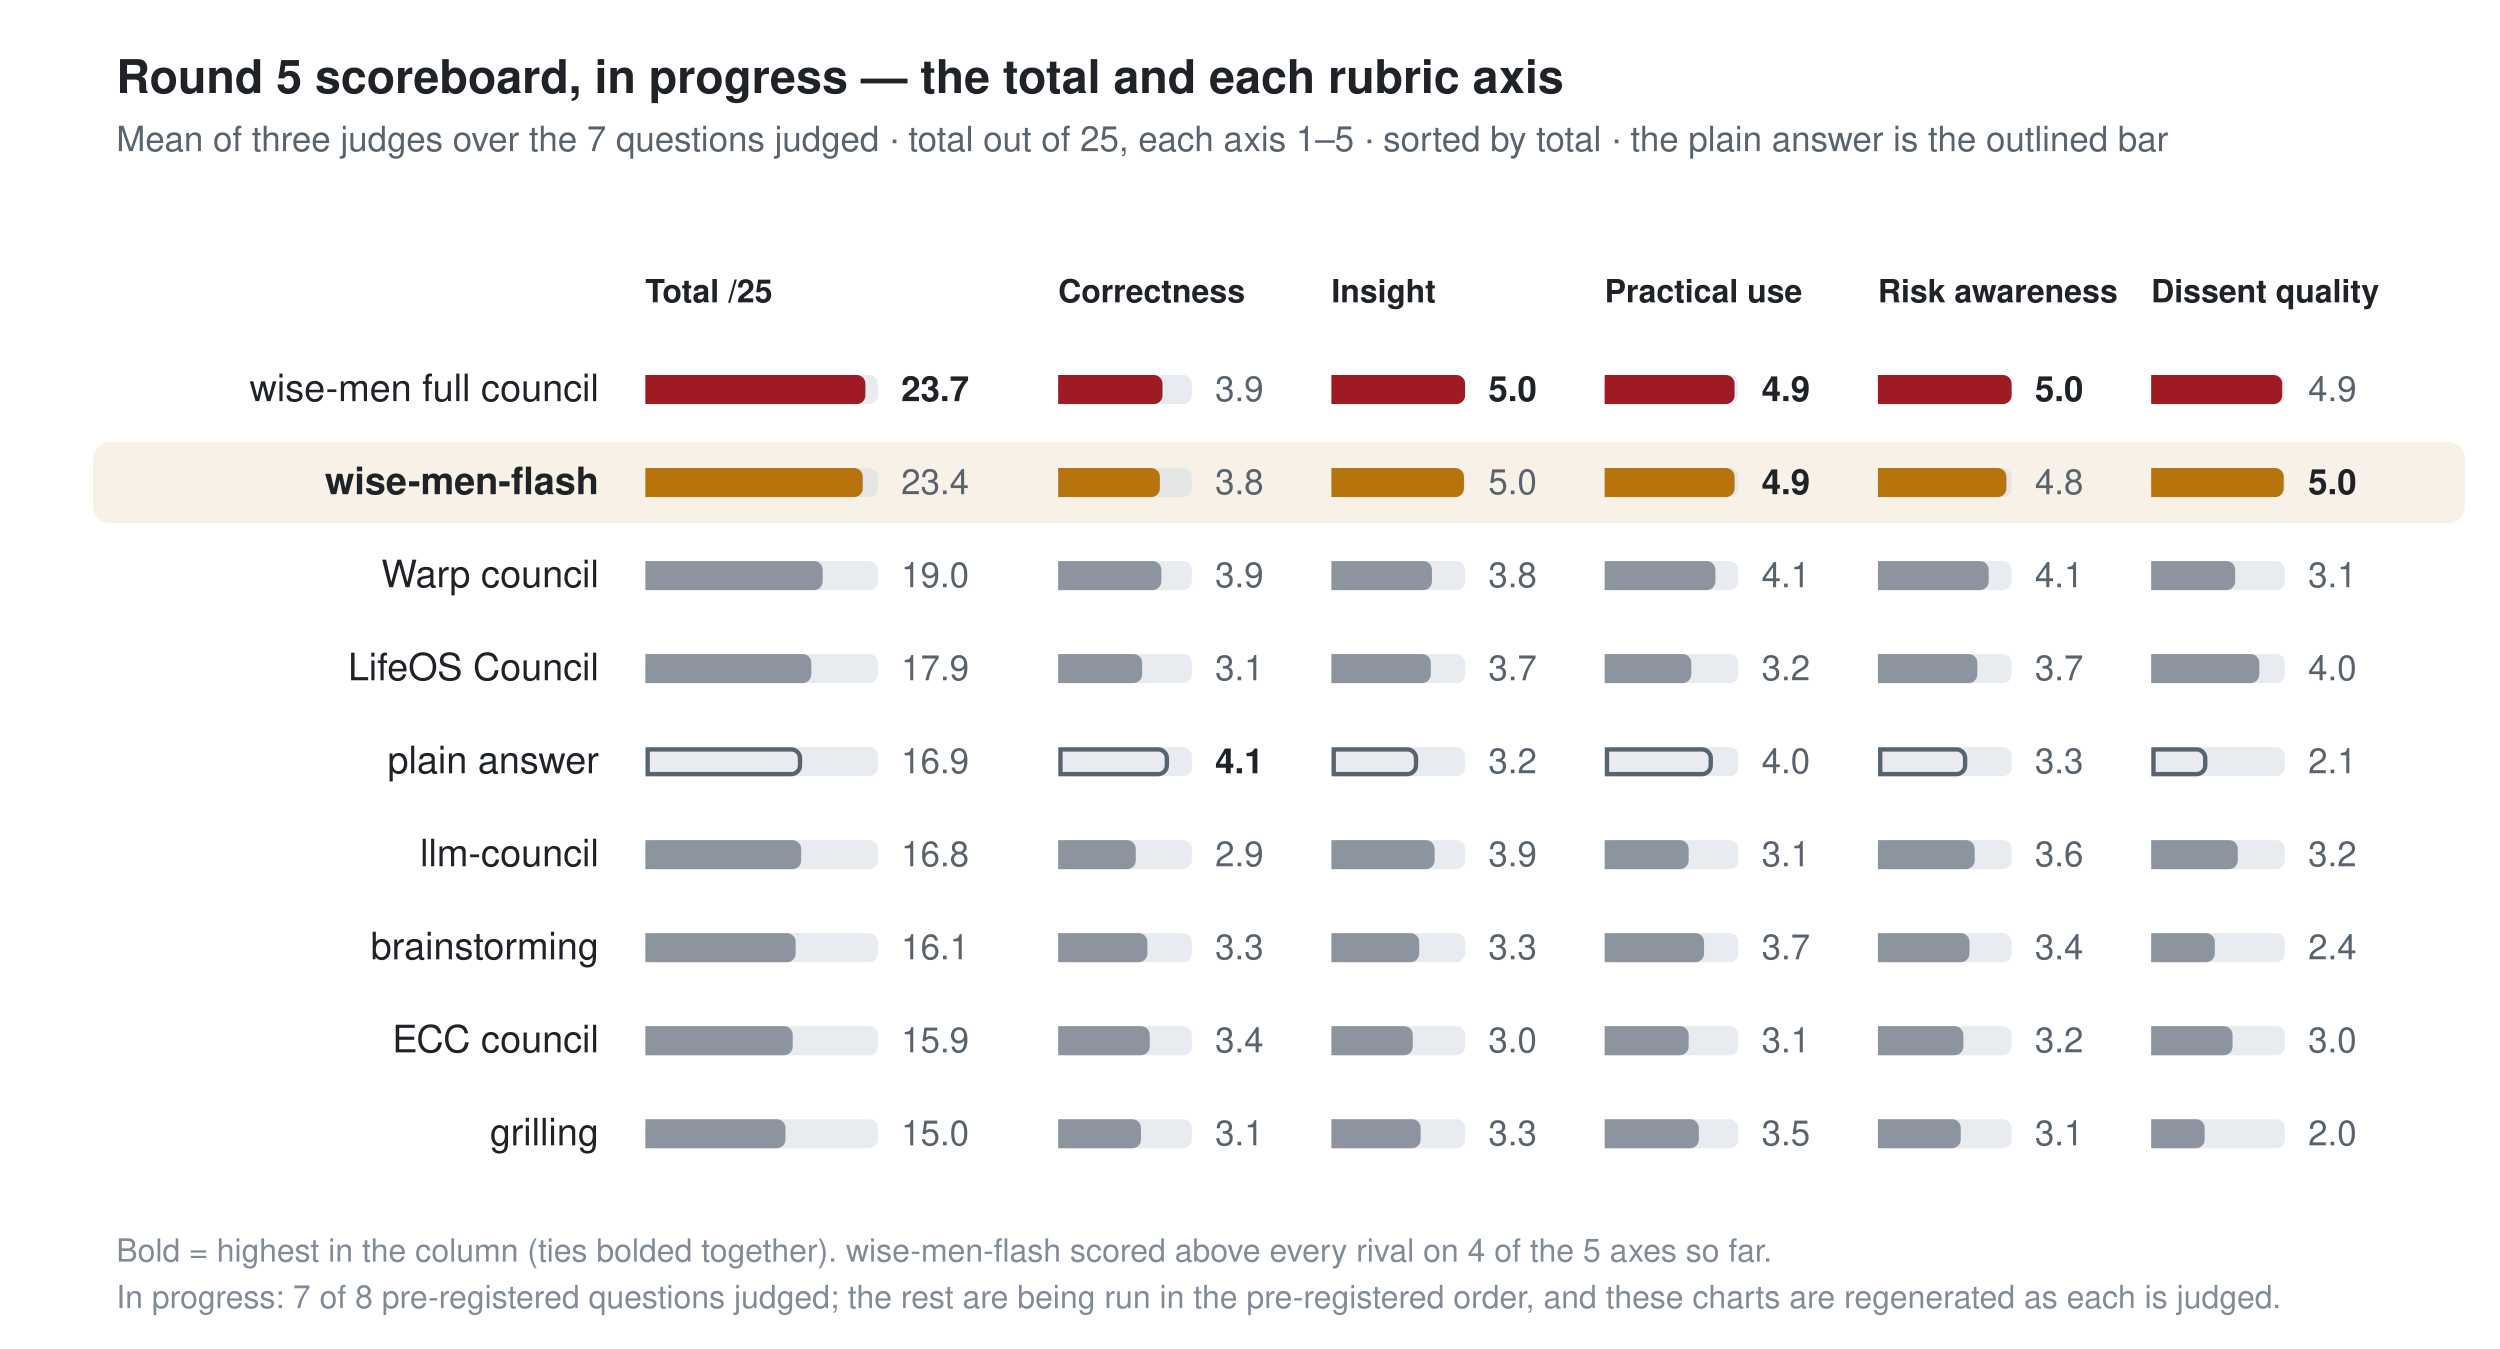
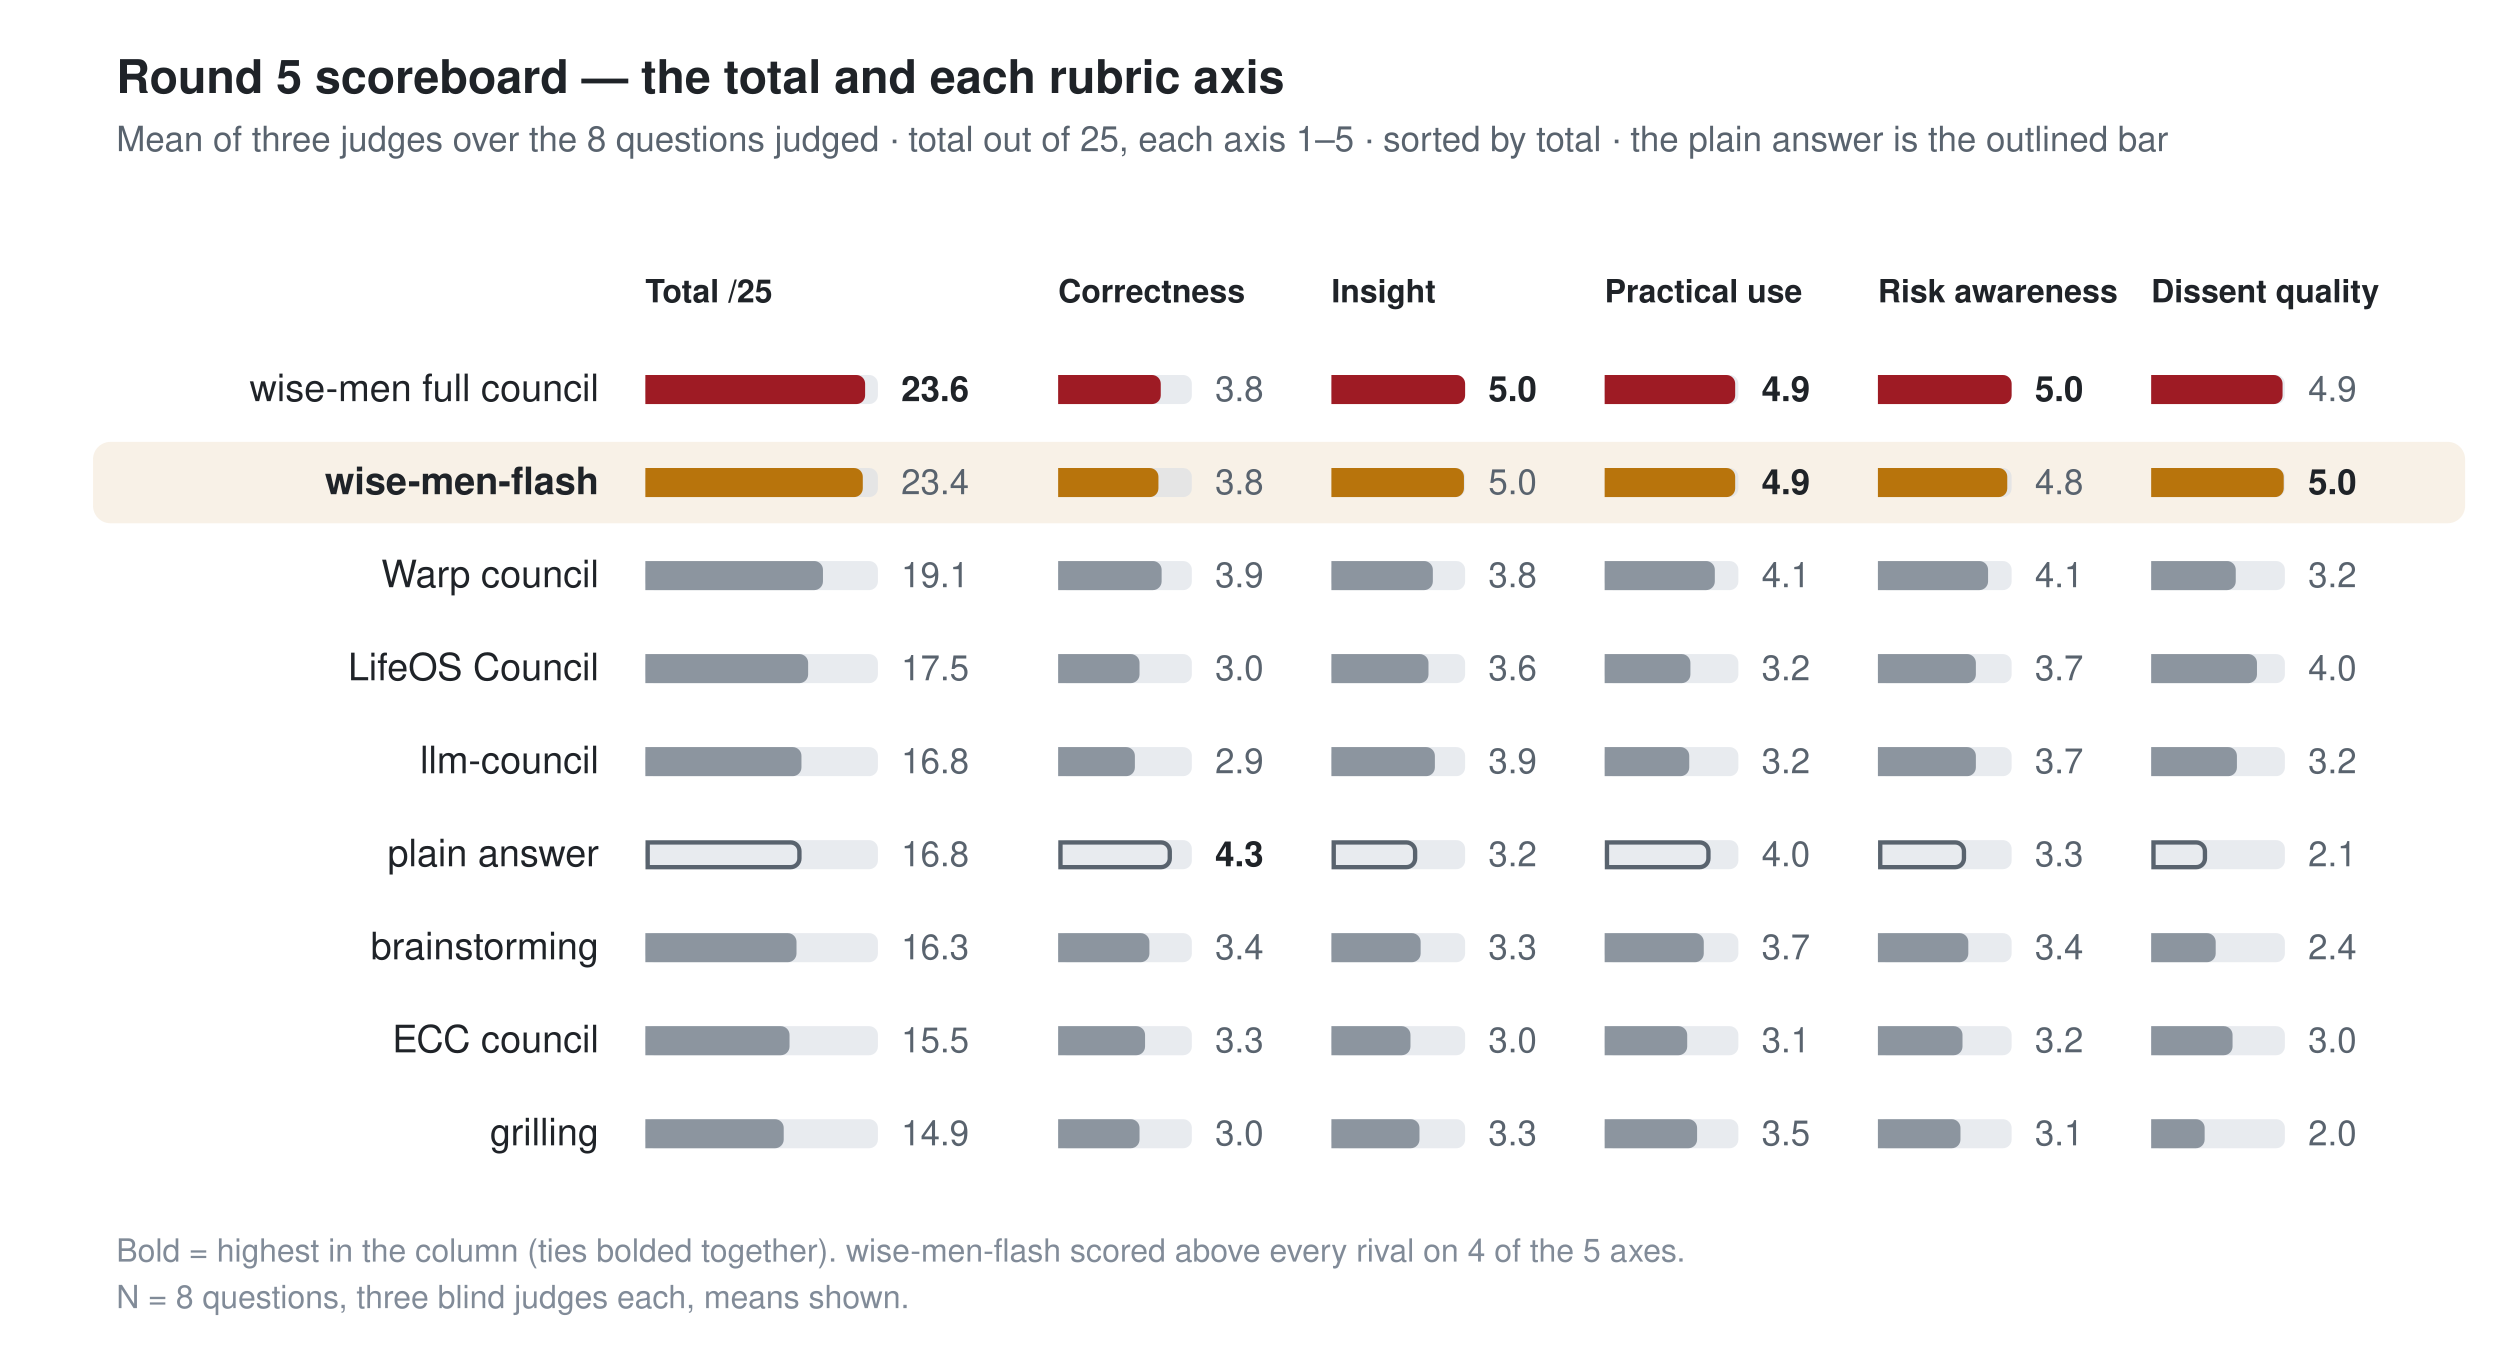
<svg xmlns="http://www.w3.org/2000/svg" viewBox="0 0 860 464" width="860" font-family="-apple-system, BlinkMacSystemFont, 'Segoe UI', Helvetica, Arial, sans-serif">
-   <text x="40" y="32" font-size="16" font-weight="600" fill="#1f2328" text-anchor="start">Round 5 scoreboard, in progress — the total and each rubric axis</text>
-   <text x="40" y="52" font-size="12" font-weight="400" fill="#59636e" text-anchor="start">Mean of three judges over the 7 questions judged · total out of 25, each axis 1–5 · sorted by total · the plain answer is the outlined bar</text>
+   <text x="40" y="32" font-size="16" font-weight="600" fill="#1f2328" text-anchor="start">Round 5 scoreboard — the total and each rubric axis</text>
+   <text x="40" y="52" font-size="12" font-weight="400" fill="#59636e" text-anchor="start">Mean of three judges over the 8 questions judged · total out of 25, each axis 1–5 · sorted by total · the plain answer is the outlined bar</text>
  <text x="222" y="104" font-size="11" font-weight="600" fill="#1f2328" text-anchor="start">Total /25</text>
  <text x="364" y="104" font-size="11" font-weight="600" fill="#1f2328" text-anchor="start">Correctness</text>
  <text x="458" y="104" font-size="11" font-weight="600" fill="#1f2328" text-anchor="start">Insight</text>
  <text x="552" y="104" font-size="11" font-weight="600" fill="#1f2328" text-anchor="start">Practical use</text>
  <text x="646" y="104" font-size="11" font-weight="600" fill="#1f2328" text-anchor="start">Risk awareness</text>
  <text x="740" y="104" font-size="11" font-weight="600" fill="#1f2328" text-anchor="start">Dissent quality</text>
  <text x="206" y="138" font-size="13" font-weight="500" fill="#1f2328" text-anchor="end">wise-men full council</text>
  <rect x="222" y="129" width="80" height="10" rx="3" fill="#d8dee4" fill-opacity="0.6" />
-   <path d="M222,129h72.7a3,3 0 0 1 3,3v4a3,3 0 0 1 -3,3h-72.7z" fill="#9e1b24" />
-   <text x="310" y="138" font-size="12" font-weight="700" fill="#1f2328" text-anchor="start">23.7</text>
+   <path d="M222,129h72.6a3,3 0 0 1 3,3v4a3,3 0 0 1 -3,3h-72.6z" fill="#9e1b24" />
+   <text x="310" y="138" font-size="12" font-weight="700" fill="#1f2328" text-anchor="start">23.6</text>
  <rect x="364" y="129" width="46" height="10" rx="3" fill="#d8dee4" fill-opacity="0.6" />
-   <path d="M364,129h32.9a3,3 0 0 1 3,3v4a3,3 0 0 1 -3,3h-32.9z" fill="#9e1b24" />
-   <text x="418" y="138" font-size="12" font-weight="400" fill="#59636e" text-anchor="start">3.9</text>
+   <path d="M364,129h32.3a3,3 0 0 1 3,3v4a3,3 0 0 1 -3,3h-32.3z" fill="#9e1b24" />
+   <text x="418" y="138" font-size="12" font-weight="400" fill="#59636e" text-anchor="start">3.8</text>
  <rect x="458" y="129" width="46" height="10" rx="3" fill="#d8dee4" fill-opacity="0.6" />
  <path d="M458,129h43a3,3 0 0 1 3,3v4a3,3 0 0 1 -3,3h-43z" fill="#9e1b24" />
  <text x="512" y="138" font-size="12" font-weight="700" fill="#1f2328" text-anchor="start">5.0</text>
  <rect x="552" y="129" width="46" height="10" rx="3" fill="#d8dee4" fill-opacity="0.6" />
-   <path d="M552,129h41.7a3,3 0 0 1 3,3v4a3,3 0 0 1 -3,3h-41.7z" fill="#9e1b24" />
+   <path d="M552,129h41.9a3,3 0 0 1 3,3v4a3,3 0 0 1 -3,3h-41.9z" fill="#9e1b24" />
  <text x="606" y="138" font-size="12" font-weight="700" fill="#1f2328" text-anchor="start">4.9</text>
  <rect x="646" y="129" width="46" height="10" rx="3" fill="#d8dee4" fill-opacity="0.6" />
  <path d="M646,129h43a3,3 0 0 1 3,3v4a3,3 0 0 1 -3,3h-43z" fill="#9e1b24" />
  <text x="700" y="138" font-size="12" font-weight="700" fill="#1f2328" text-anchor="start">5.0</text>
  <rect x="740" y="129" width="46" height="10" rx="3" fill="#d8dee4" fill-opacity="0.6" />
-   <path d="M740,129h42.1a3,3 0 0 1 3,3v4a3,3 0 0 1 -3,3h-42.1z" fill="#9e1b24" />
+   <path d="M740,129h42.2a3,3 0 0 1 3,3v4a3,3 0 0 1 -3,3h-42.2z" fill="#9e1b24" />
  <text x="794" y="138" font-size="12" font-weight="400" fill="#59636e" text-anchor="start">4.9</text>
  <rect x="32" y="152" width="816" height="28" rx="6" fill="#b8740c" fill-opacity="0.10" />
  <text x="206" y="170" font-size="13" font-weight="700" fill="#1f2328" text-anchor="end">wise-men-flash</text>
  <rect x="222" y="161" width="80" height="10" rx="3" fill="#d8dee4" fill-opacity="0.6" />
  <path d="M222,161h71.8a3,3 0 0 1 3,3v4a3,3 0 0 1 -3,3h-71.8z" fill="#b8740c" />
  <text x="310" y="170" font-size="12" font-weight="400" fill="#59636e" text-anchor="start">23.4</text>
  <rect x="364" y="161" width="46" height="10" rx="3" fill="#d8dee4" fill-opacity="0.6" />
-   <path d="M364,161h32a3,3 0 0 1 3,3v4a3,3 0 0 1 -3,3h-32z" fill="#b8740c" />
+   <path d="M364,161h31.5a3,3 0 0 1 3,3v4a3,3 0 0 1 -3,3h-31.5z" fill="#b8740c" />
  <text x="418" y="170" font-size="12" font-weight="400" fill="#59636e" text-anchor="start">3.8</text>
  <rect x="458" y="161" width="46" height="10" rx="3" fill="#d8dee4" fill-opacity="0.6" />
  <path d="M458,161h42.6a3,3 0 0 1 3,3v4a3,3 0 0 1 -3,3h-42.6z" fill="#b8740c" />
  <text x="512" y="170" font-size="12" font-weight="400" fill="#59636e" text-anchor="start">5.0</text>
  <rect x="552" y="161" width="46" height="10" rx="3" fill="#d8dee4" fill-opacity="0.6" />
-   <path d="M552,161h41.7a3,3 0 0 1 3,3v4a3,3 0 0 1 -3,3h-41.7z" fill="#b8740c" />
+   <path d="M552,161h41.9a3,3 0 0 1 3,3v4a3,3 0 0 1 -3,3h-41.9z" fill="#b8740c" />
  <text x="606" y="170" font-size="12" font-weight="700" fill="#1f2328" text-anchor="start">4.9</text>
  <rect x="646" y="161" width="46" height="10" rx="3" fill="#d8dee4" fill-opacity="0.6" />
-   <path d="M646,161h41.2a3,3 0 0 1 3,3v4a3,3 0 0 1 -3,3h-41.2z" fill="#b8740c" />
+   <path d="M646,161h41.5a3,3 0 0 1 3,3v4a3,3 0 0 1 -3,3h-41.5z" fill="#b8740c" />
  <text x="700" y="170" font-size="12" font-weight="400" fill="#59636e" text-anchor="start">4.8</text>
  <rect x="740" y="161" width="46" height="10" rx="3" fill="#d8dee4" fill-opacity="0.6" />
  <path d="M740,161h42.6a3,3 0 0 1 3,3v4a3,3 0 0 1 -3,3h-42.6z" fill="#b8740c" />
  <text x="794" y="170" font-size="12" font-weight="700" fill="#1f2328" text-anchor="start">5.0</text>
  <text x="206" y="202" font-size="13" font-weight="500" fill="#1f2328" text-anchor="end">Warp council</text>
  <rect x="222" y="193" width="80" height="10" rx="3" fill="#d8dee4" fill-opacity="0.6" />
-   <path d="M222,193h58a3,3 0 0 1 3,3v4a3,3 0 0 1 -3,3h-58z" fill="#8c959f" />
-   <text x="310" y="202" font-size="12" font-weight="400" fill="#59636e" text-anchor="start">19.0</text>
+   <path d="M222,193h58.1a3,3 0 0 1 3,3v4a3,3 0 0 1 -3,3h-58.1z" fill="#8c959f" />
+   <text x="310" y="202" font-size="12" font-weight="400" fill="#59636e" text-anchor="start">19.1</text>
  <rect x="364" y="193" width="46" height="10" rx="3" fill="#d8dee4" fill-opacity="0.6" />
-   <path d="M364,193h32.5a3,3 0 0 1 3,3v4a3,3 0 0 1 -3,3h-32.5z" fill="#8c959f" />
+   <path d="M364,193h32.6a3,3 0 0 1 3,3v4a3,3 0 0 1 -3,3h-32.6z" fill="#8c959f" />
  <text x="418" y="202" font-size="12" font-weight="400" fill="#59636e" text-anchor="start">3.9</text>
  <rect x="458" y="193" width="46" height="10" rx="3" fill="#d8dee4" fill-opacity="0.6" />
-   <path d="M458,193h31.6a3,3 0 0 1 3,3v4a3,3 0 0 1 -3,3h-31.6z" fill="#8c959f" />
+   <path d="M458,193h31.9a3,3 0 0 1 3,3v4a3,3 0 0 1 -3,3h-31.9z" fill="#8c959f" />
  <text x="512" y="202" font-size="12" font-weight="400" fill="#59636e" text-anchor="start">3.8</text>
  <rect x="552" y="193" width="46" height="10" rx="3" fill="#d8dee4" fill-opacity="0.6" />
-   <path d="M552,193h35.1a3,3 0 0 1 3,3v4a3,3 0 0 1 -3,3h-35.1z" fill="#8c959f" />
+   <path d="M552,193h34.9a3,3 0 0 1 3,3v4a3,3 0 0 1 -3,3h-34.9z" fill="#8c959f" />
  <text x="606" y="202" font-size="12" font-weight="400" fill="#59636e" text-anchor="start">4.1</text>
  <rect x="646" y="193" width="46" height="10" rx="3" fill="#d8dee4" fill-opacity="0.6" />
-   <path d="M646,193h35.1a3,3 0 0 1 3,3v4a3,3 0 0 1 -3,3h-35.1z" fill="#8c959f" />
+   <path d="M646,193h34.9a3,3 0 0 1 3,3v4a3,3 0 0 1 -3,3h-34.9z" fill="#8c959f" />
  <text x="700" y="202" font-size="12" font-weight="400" fill="#59636e" text-anchor="start">4.1</text>
  <rect x="740" y="193" width="46" height="10" rx="3" fill="#d8dee4" fill-opacity="0.6" />
-   <path d="M740,193h25.9a3,3 0 0 1 3,3v4a3,3 0 0 1 -3,3h-25.9z" fill="#8c959f" />
-   <text x="794" y="202" font-size="12" font-weight="400" fill="#59636e" text-anchor="start">3.1</text>
+   <path d="M740,193h26.1a3,3 0 0 1 3,3v4a3,3 0 0 1 -3,3h-26.1z" fill="#8c959f" />
+   <text x="794" y="202" font-size="12" font-weight="400" fill="#59636e" text-anchor="start">3.2</text>
  <text x="206" y="234" font-size="13" font-weight="500" fill="#1f2328" text-anchor="end">LifeOS Council</text>
  <rect x="222" y="225" width="80" height="10" rx="3" fill="#d8dee4" fill-opacity="0.6" />
-   <path d="M222,225h54.1a3,3 0 0 1 3,3v4a3,3 0 0 1 -3,3h-54.1z" fill="#8c959f" />
-   <text x="310" y="234" font-size="12" font-weight="400" fill="#59636e" text-anchor="start">17.9</text>
+   <path d="M222,225h53a3,3 0 0 1 3,3v4a3,3 0 0 1 -3,3h-53z" fill="#8c959f" />
+   <text x="310" y="234" font-size="12" font-weight="400" fill="#59636e" text-anchor="start">17.5</text>
  <rect x="364" y="225" width="46" height="10" rx="3" fill="#d8dee4" fill-opacity="0.6" />
-   <path d="M364,225h25.9a3,3 0 0 1 3,3v4a3,3 0 0 1 -3,3h-25.9z" fill="#8c959f" />
-   <text x="418" y="234" font-size="12" font-weight="400" fill="#59636e" text-anchor="start">3.1</text>
+   <path d="M364,225h25a3,3 0 0 1 3,3v4a3,3 0 0 1 -3,3h-25z" fill="#8c959f" />
+   <text x="418" y="234" font-size="12" font-weight="400" fill="#59636e" text-anchor="start">3.0</text>
  <rect x="458" y="225" width="46" height="10" rx="3" fill="#d8dee4" fill-opacity="0.6" />
-   <path d="M458,225h31.2a3,3 0 0 1 3,3v4a3,3 0 0 1 -3,3h-31.2z" fill="#8c959f" />
-   <text x="512" y="234" font-size="12" font-weight="400" fill="#59636e" text-anchor="start">3.7</text>
+   <path d="M458,225h30.4a3,3 0 0 1 3,3v4a3,3 0 0 1 -3,3h-30.4z" fill="#8c959f" />
+   <text x="512" y="234" font-size="12" font-weight="400" fill="#59636e" text-anchor="start">3.6</text>
  <rect x="552" y="225" width="46" height="10" rx="3" fill="#d8dee4" fill-opacity="0.6" />
-   <path d="M552,225h26.8a3,3 0 0 1 3,3v4a3,3 0 0 1 -3,3h-26.8z" fill="#8c959f" />
+   <path d="M552,225h26.5a3,3 0 0 1 3,3v4a3,3 0 0 1 -3,3h-26.5z" fill="#8c959f" />
  <text x="606" y="234" font-size="12" font-weight="400" fill="#59636e" text-anchor="start">3.2</text>
  <rect x="646" y="225" width="46" height="10" rx="3" fill="#d8dee4" fill-opacity="0.6" />
-   <path d="M646,225h31.2a3,3 0 0 1 3,3v4a3,3 0 0 1 -3,3h-31.2z" fill="#8c959f" />
+   <path d="M646,225h30.7a3,3 0 0 1 3,3v4a3,3 0 0 1 -3,3h-30.7z" fill="#8c959f" />
  <text x="700" y="234" font-size="12" font-weight="400" fill="#59636e" text-anchor="start">3.7</text>
  <rect x="740" y="225" width="46" height="10" rx="3" fill="#d8dee4" fill-opacity="0.6" />
-   <path d="M740,225h34.2a3,3 0 0 1 3,3v4a3,3 0 0 1 -3,3h-34.2z" fill="#8c959f" />
+   <path d="M740,225h33.4a3,3 0 0 1 3,3v4a3,3 0 0 1 -3,3h-33.4z" fill="#8c959f" />
  <text x="794" y="234" font-size="12" font-weight="400" fill="#59636e" text-anchor="start">4.0</text>
-   <text x="206" y="266" font-size="13" font-weight="500" fill="#1f2328" text-anchor="end">plain answer</text>
+   <text x="206" y="266" font-size="13" font-weight="500" fill="#1f2328" text-anchor="end">llm-council</text>
  <rect x="222" y="257" width="80" height="10" rx="3" fill="#d8dee4" fill-opacity="0.6" />
-   <path d="M222.8,257.8h49.4a3,3 0 0 1 3,3v2.5a3,3 0 0 1 -3,3h-49.4z" fill="none" stroke="#59636e" stroke-width="1.5" />
-   <text x="310" y="266" font-size="12" font-weight="400" fill="#59636e" text-anchor="start">16.9</text>
+   <path d="M222,257h50.7a3,3 0 0 1 3,3v4a3,3 0 0 1 -3,3h-50.7z" fill="#8c959f" />
+   <text x="310" y="266" font-size="12" font-weight="400" fill="#59636e" text-anchor="start">16.8</text>
  <rect x="364" y="257" width="46" height="10" rx="3" fill="#d8dee4" fill-opacity="0.6" />
-   <path d="M364.8,257.8h33.6a3,3 0 0 1 3,3v2.5a3,3 0 0 1 -3,3h-33.6z" fill="none" stroke="#59636e" stroke-width="1.5" />
-   <text x="418" y="266" font-size="12" font-weight="700" fill="#1f2328" text-anchor="start">4.1</text>
+   <path d="M364,257h23.4a3,3 0 0 1 3,3v4a3,3 0 0 1 -3,3h-23.4z" fill="#8c959f" />
+   <text x="418" y="266" font-size="12" font-weight="400" fill="#59636e" text-anchor="start">2.9</text>
  <rect x="458" y="257" width="46" height="10" rx="3" fill="#d8dee4" fill-opacity="0.6" />
-   <path d="M458.8,257.8h25.3a3,3 0 0 1 3,3v2.5a3,3 0 0 1 -3,3h-25.3z" fill="none" stroke="#59636e" stroke-width="1.5" />
-   <text x="512" y="266" font-size="12" font-weight="400" fill="#59636e" text-anchor="start">3.2</text>
+   <path d="M458,257h32.6a3,3 0 0 1 3,3v4a3,3 0 0 1 -3,3h-32.6z" fill="#8c959f" />
+   <text x="512" y="266" font-size="12" font-weight="400" fill="#59636e" text-anchor="start">3.9</text>
  <rect x="552" y="257" width="46" height="10" rx="3" fill="#d8dee4" fill-opacity="0.6" />
-   <path d="M552.8,257.8h32.7a3,3 0 0 1 3,3v2.5a3,3 0 0 1 -3,3h-32.7z" fill="none" stroke="#59636e" stroke-width="1.5" />
-   <text x="606" y="266" font-size="12" font-weight="400" fill="#59636e" text-anchor="start">4.0</text>
+   <path d="M552,257h26.1a3,3 0 0 1 3,3v4a3,3 0 0 1 -3,3h-26.1z" fill="#8c959f" />
+   <text x="606" y="266" font-size="12" font-weight="400" fill="#59636e" text-anchor="start">3.2</text>
  <rect x="646" y="257" width="46" height="10" rx="3" fill="#d8dee4" fill-opacity="0.6" />
-   <path d="M646.8,257.8h26.2a3,3 0 0 1 3,3v2.5a3,3 0 0 1 -3,3h-26.2z" fill="none" stroke="#59636e" stroke-width="1.5" />
-   <text x="700" y="266" font-size="12" font-weight="400" fill="#59636e" text-anchor="start">3.3</text>
+   <path d="M646,257h30.7a3,3 0 0 1 3,3v4a3,3 0 0 1 -3,3h-30.7z" fill="#8c959f" />
+   <text x="700" y="266" font-size="12" font-weight="400" fill="#59636e" text-anchor="start">3.7</text>
  <rect x="740" y="257" width="46" height="10" rx="3" fill="#d8dee4" fill-opacity="0.6" />
-   <path d="M740.8,257.8h14.8a3,3 0 0 1 3,3v2.5a3,3 0 0 1 -3,3h-14.8z" fill="none" stroke="#59636e" stroke-width="1.5" />
-   <text x="794" y="266" font-size="12" font-weight="400" fill="#59636e" text-anchor="start">2.1</text>
-   <text x="206" y="298" font-size="13" font-weight="500" fill="#1f2328" text-anchor="end">llm-council</text>
+   <path d="M740,257h26.5a3,3 0 0 1 3,3v4a3,3 0 0 1 -3,3h-26.5z" fill="#8c959f" />
+   <text x="794" y="266" font-size="12" font-weight="400" fill="#59636e" text-anchor="start">3.2</text>
+   <text x="206" y="298" font-size="13" font-weight="500" fill="#1f2328" text-anchor="end">plain answer</text>
  <rect x="222" y="289" width="80" height="10" rx="3" fill="#d8dee4" fill-opacity="0.6" />
-   <path d="M222,289h50.6a3,3 0 0 1 3,3v4a3,3 0 0 1 -3,3h-50.6z" fill="#8c959f" />
+   <path d="M222.8,289.8h49.2a3,3 0 0 1 3,3v2.5a3,3 0 0 1 -3,3h-49.2z" fill="none" stroke="#59636e" stroke-width="1.5" />
  <text x="310" y="298" font-size="12" font-weight="400" fill="#59636e" text-anchor="start">16.8</text>
  <rect x="364" y="289" width="46" height="10" rx="3" fill="#d8dee4" fill-opacity="0.6" />
-   <path d="M364,289h23.7a3,3 0 0 1 3,3v4a3,3 0 0 1 -3,3h-23.7z" fill="#8c959f" />
-   <text x="418" y="298" font-size="12" font-weight="400" fill="#59636e" text-anchor="start">2.9</text>
+   <path d="M364.8,289.8h34.6a3,3 0 0 1 3,3v2.5a3,3 0 0 1 -3,3h-34.6z" fill="none" stroke="#59636e" stroke-width="1.5" />
+   <text x="418" y="298" font-size="12" font-weight="700" fill="#1f2328" text-anchor="start">4.3</text>
  <rect x="458" y="289" width="46" height="10" rx="3" fill="#d8dee4" fill-opacity="0.6" />
-   <path d="M458,289h32.5a3,3 0 0 1 3,3v4a3,3 0 0 1 -3,3h-32.5z" fill="#8c959f" />
-   <text x="512" y="298" font-size="12" font-weight="400" fill="#59636e" text-anchor="start">3.9</text>
+   <path d="M458.8,289.8h25a3,3 0 0 1 3,3v2.5a3,3 0 0 1 -3,3h-25z" fill="none" stroke="#59636e" stroke-width="1.5" />
+   <text x="512" y="298" font-size="12" font-weight="400" fill="#59636e" text-anchor="start">3.2</text>
  <rect x="552" y="289" width="46" height="10" rx="3" fill="#d8dee4" fill-opacity="0.6" />
-   <path d="M552,289h25.9a3,3 0 0 1 3,3v4a3,3 0 0 1 -3,3h-25.9z" fill="#8c959f" />
-   <text x="606" y="298" font-size="12" font-weight="400" fill="#59636e" text-anchor="start">3.1</text>
+   <path d="M552.8,289.8h31.9a3,3 0 0 1 3,3v2.5a3,3 0 0 1 -3,3h-31.9z" fill="none" stroke="#59636e" stroke-width="1.5" />
+   <text x="606" y="298" font-size="12" font-weight="400" fill="#59636e" text-anchor="start">4.0</text>
  <rect x="646" y="289" width="46" height="10" rx="3" fill="#d8dee4" fill-opacity="0.6" />
-   <path d="M646,289h30.3a3,3 0 0 1 3,3v4a3,3 0 0 1 -3,3h-30.3z" fill="#8c959f" />
-   <text x="700" y="298" font-size="12" font-weight="400" fill="#59636e" text-anchor="start">3.6</text>
+   <path d="M646.8,289.8h25.8a3,3 0 0 1 3,3v2.5a3,3 0 0 1 -3,3h-25.8z" fill="none" stroke="#59636e" stroke-width="1.5" />
+   <text x="700" y="298" font-size="12" font-weight="400" fill="#59636e" text-anchor="start">3.3</text>
  <rect x="740" y="289" width="46" height="10" rx="3" fill="#d8dee4" fill-opacity="0.6" />
-   <path d="M740,289h26.8a3,3 0 0 1 3,3v4a3,3 0 0 1 -3,3h-26.8z" fill="#8c959f" />
-   <text x="794" y="298" font-size="12" font-weight="400" fill="#59636e" text-anchor="start">3.2</text>
+   <path d="M740.8,289.8h14.7a3,3 0 0 1 3,3v2.5a3,3 0 0 1 -3,3h-14.7z" fill="none" stroke="#59636e" stroke-width="1.5" />
+   <text x="794" y="298" font-size="12" font-weight="400" fill="#59636e" text-anchor="start">2.1</text>
  <text x="206" y="330" font-size="13" font-weight="500" fill="#1f2328" text-anchor="end">brainstorming</text>
  <rect x="222" y="321" width="80" height="10" rx="3" fill="#d8dee4" fill-opacity="0.6" />
-   <path d="M222,321h48.7a3,3 0 0 1 3,3v4a3,3 0 0 1 -3,3h-48.7z" fill="#8c959f" />
-   <text x="310" y="330" font-size="12" font-weight="400" fill="#59636e" text-anchor="start">16.1</text>
+   <path d="M222,321h49a3,3 0 0 1 3,3v4a3,3 0 0 1 -3,3h-49z" fill="#8c959f" />
+   <text x="310" y="330" font-size="12" font-weight="400" fill="#59636e" text-anchor="start">16.3</text>
  <rect x="364" y="321" width="46" height="10" rx="3" fill="#d8dee4" fill-opacity="0.6" />
-   <path d="M364,321h27.7a3,3 0 0 1 3,3v4a3,3 0 0 1 -3,3h-27.7z" fill="#8c959f" />
-   <text x="418" y="330" font-size="12" font-weight="400" fill="#59636e" text-anchor="start">3.3</text>
+   <path d="M364,321h28.4a3,3 0 0 1 3,3v4a3,3 0 0 1 -3,3h-28.4z" fill="#8c959f" />
+   <text x="418" y="330" font-size="12" font-weight="400" fill="#59636e" text-anchor="start">3.4</text>
  <rect x="458" y="321" width="46" height="10" rx="3" fill="#d8dee4" fill-opacity="0.6" />
-   <path d="M458,321h27.2a3,3 0 0 1 3,3v4a3,3 0 0 1 -3,3h-27.2z" fill="#8c959f" />
+   <path d="M458,321h27.7a3,3 0 0 1 3,3v4a3,3 0 0 1 -3,3h-27.7z" fill="#8c959f" />
  <text x="512" y="330" font-size="12" font-weight="400" fill="#59636e" text-anchor="start">3.3</text>
  <rect x="552" y="321" width="46" height="10" rx="3" fill="#d8dee4" fill-opacity="0.6" />
-   <path d="M552,321h31.2a3,3 0 0 1 3,3v4a3,3 0 0 1 -3,3h-31.2z" fill="#8c959f" />
+   <path d="M552,321h31.1a3,3 0 0 1 3,3v4a3,3 0 0 1 -3,3h-31.1z" fill="#8c959f" />
  <text x="606" y="330" font-size="12" font-weight="400" fill="#59636e" text-anchor="start">3.7</text>
  <rect x="646" y="321" width="46" height="10" rx="3" fill="#d8dee4" fill-opacity="0.6" />
-   <path d="M646,321h28.5a3,3 0 0 1 3,3v4a3,3 0 0 1 -3,3h-28.5z" fill="#8c959f" />
+   <path d="M646,321h28.1a3,3 0 0 1 3,3v4a3,3 0 0 1 -3,3h-28.1z" fill="#8c959f" />
  <text x="700" y="330" font-size="12" font-weight="400" fill="#59636e" text-anchor="start">3.4</text>
  <rect x="740" y="321" width="46" height="10" rx="3" fill="#d8dee4" fill-opacity="0.6" />
-   <path d="M740,321h18.9a3,3 0 0 1 3,3v4a3,3 0 0 1 -3,3h-18.9z" fill="#8c959f" />
+   <path d="M740,321h19.2a3,3 0 0 1 3,3v4a3,3 0 0 1 -3,3h-19.2z" fill="#8c959f" />
  <text x="794" y="330" font-size="12" font-weight="400" fill="#59636e" text-anchor="start">2.4</text>
  <text x="206" y="362" font-size="13" font-weight="500" fill="#1f2328" text-anchor="end">ECC council</text>
  <rect x="222" y="353" width="80" height="10" rx="3" fill="#d8dee4" fill-opacity="0.6" />
-   <path d="M222,353h47.7a3,3 0 0 1 3,3v4a3,3 0 0 1 -3,3h-47.7z" fill="#8c959f" />
-   <text x="310" y="362" font-size="12" font-weight="400" fill="#59636e" text-anchor="start">15.9</text>
+   <path d="M222,353h46.6a3,3 0 0 1 3,3v4a3,3 0 0 1 -3,3h-46.6z" fill="#8c959f" />
+   <text x="310" y="362" font-size="12" font-weight="400" fill="#59636e" text-anchor="start">15.5</text>
  <rect x="364" y="353" width="46" height="10" rx="3" fill="#d8dee4" fill-opacity="0.6" />
-   <path d="M364,353h28.5a3,3 0 0 1 3,3v4a3,3 0 0 1 -3,3h-28.5z" fill="#8c959f" />
-   <text x="418" y="362" font-size="12" font-weight="400" fill="#59636e" text-anchor="start">3.4</text>
+   <path d="M364,353h26.9a3,3 0 0 1 3,3v4a3,3 0 0 1 -3,3h-26.9z" fill="#8c959f" />
+   <text x="418" y="362" font-size="12" font-weight="400" fill="#59636e" text-anchor="start">3.3</text>
  <rect x="458" y="353" width="46" height="10" rx="3" fill="#d8dee4" fill-opacity="0.6" />
-   <path d="M458,353h25a3,3 0 0 1 3,3v4a3,3 0 0 1 -3,3h-25z" fill="#8c959f" />
+   <path d="M458,353h24.2a3,3 0 0 1 3,3v4a3,3 0 0 1 -3,3h-24.2z" fill="#8c959f" />
  <text x="512" y="362" font-size="12" font-weight="400" fill="#59636e" text-anchor="start">3.0</text>
  <rect x="552" y="353" width="46" height="10" rx="3" fill="#d8dee4" fill-opacity="0.6" />
-   <path d="M552,353h25.9a3,3 0 0 1 3,3v4a3,3 0 0 1 -3,3h-25.9z" fill="#8c959f" />
+   <path d="M552,353h25.4a3,3 0 0 1 3,3v4a3,3 0 0 1 -3,3h-25.4z" fill="#8c959f" />
  <text x="606" y="362" font-size="12" font-weight="400" fill="#59636e" text-anchor="start">3.1</text>
  <rect x="646" y="353" width="46" height="10" rx="3" fill="#d8dee4" fill-opacity="0.6" />
-   <path d="M646,353h26.4a3,3 0 0 1 3,3v4a3,3 0 0 1 -3,3h-26.4z" fill="#8c959f" />
+   <path d="M646,353h26.1a3,3 0 0 1 3,3v4a3,3 0 0 1 -3,3h-26.1z" fill="#8c959f" />
  <text x="700" y="362" font-size="12" font-weight="400" fill="#59636e" text-anchor="start">3.2</text>
  <rect x="740" y="353" width="46" height="10" rx="3" fill="#d8dee4" fill-opacity="0.6" />
  <path d="M740,353h25a3,3 0 0 1 3,3v4a3,3 0 0 1 -3,3h-25z" fill="#8c959f" />
  <text x="794" y="362" font-size="12" font-weight="400" fill="#59636e" text-anchor="start">3.0</text>
  <text x="206" y="394" font-size="13" font-weight="500" fill="#1f2328" text-anchor="end">grilling</text>
  <rect x="222" y="385" width="80" height="10" rx="3" fill="#d8dee4" fill-opacity="0.6" />
-   <path d="M222,385h45.2a3,3 0 0 1 3,3v4a3,3 0 0 1 -3,3h-45.2z" fill="#8c959f" />
-   <text x="310" y="394" font-size="12" font-weight="400" fill="#59636e" text-anchor="start">15.0</text>
+   <path d="M222,385h44.6a3,3 0 0 1 3,3v4a3,3 0 0 1 -3,3h-44.6z" fill="#8c959f" />
+   <text x="310" y="394" font-size="12" font-weight="400" fill="#59636e" text-anchor="start">14.9</text>
  <rect x="364" y="385" width="46" height="10" rx="3" fill="#d8dee4" fill-opacity="0.6" />
-   <path d="M364,385h25.5a3,3 0 0 1 3,3v4a3,3 0 0 1 -3,3h-25.5z" fill="#8c959f" />
-   <text x="418" y="394" font-size="12" font-weight="400" fill="#59636e" text-anchor="start">3.1</text>
+   <path d="M364,385h25a3,3 0 0 1 3,3v4a3,3 0 0 1 -3,3h-25z" fill="#8c959f" />
+   <text x="418" y="394" font-size="12" font-weight="400" fill="#59636e" text-anchor="start">3.0</text>
  <rect x="458" y="385" width="46" height="10" rx="3" fill="#d8dee4" fill-opacity="0.6" />
-   <path d="M458,385h27.7a3,3 0 0 1 3,3v4a3,3 0 0 1 -3,3h-27.7z" fill="#8c959f" />
+   <path d="M458,385h27.3a3,3 0 0 1 3,3v4a3,3 0 0 1 -3,3h-27.3z" fill="#8c959f" />
  <text x="512" y="394" font-size="12" font-weight="400" fill="#59636e" text-anchor="start">3.3</text>
  <rect x="552" y="385" width="46" height="10" rx="3" fill="#d8dee4" fill-opacity="0.6" />
-   <path d="M552,385h29.4a3,3 0 0 1 3,3v4a3,3 0 0 1 -3,3h-29.4z" fill="#8c959f" />
+   <path d="M552,385h28.8a3,3 0 0 1 3,3v4a3,3 0 0 1 -3,3h-28.8z" fill="#8c959f" />
  <text x="606" y="394" font-size="12" font-weight="400" fill="#59636e" text-anchor="start">3.5</text>
  <rect x="646" y="385" width="46" height="10" rx="3" fill="#d8dee4" fill-opacity="0.6" />
-   <path d="M646,385h25.5a3,3 0 0 1 3,3v4a3,3 0 0 1 -3,3h-25.5z" fill="#8c959f" />
+   <path d="M646,385h25.4a3,3 0 0 1 3,3v4a3,3 0 0 1 -3,3h-25.4z" fill="#8c959f" />
  <text x="700" y="394" font-size="12" font-weight="400" fill="#59636e" text-anchor="start">3.1</text>
  <rect x="740" y="385" width="46" height="10" rx="3" fill="#d8dee4" fill-opacity="0.6" />
  <path d="M740,385h15.4a3,3 0 0 1 3,3v4a3,3 0 0 1 -3,3h-15.4z" fill="#8c959f" />
  <text x="794" y="394" font-size="12" font-weight="400" fill="#59636e" text-anchor="start">2.0</text>
-   <text x="40" y="434" font-size="11" font-weight="400" fill="#818b98" text-anchor="start">Bold = highest in the column (ties bolded together). wise-men-flash scored above every rival on 4 of the 5 axes so far.</text>
-   <text x="40" y="450" font-size="11" font-weight="400" fill="#818b98" text-anchor="start">In progress: 7 of 8 pre-registered questions judged; the rest are being run in the pre-registered order, and these charts are regenerated as each is judged.</text>
+   <text x="40" y="434" font-size="11" font-weight="400" fill="#818b98" text-anchor="start">Bold = highest in the column (ties bolded together). wise-men-flash scored above every rival on 4 of the 5 axes.</text>
+   <text x="40" y="450" font-size="11" font-weight="400" fill="#818b98" text-anchor="start">N = 8 questions, three blind judges each, means shown.</text>
</svg>
